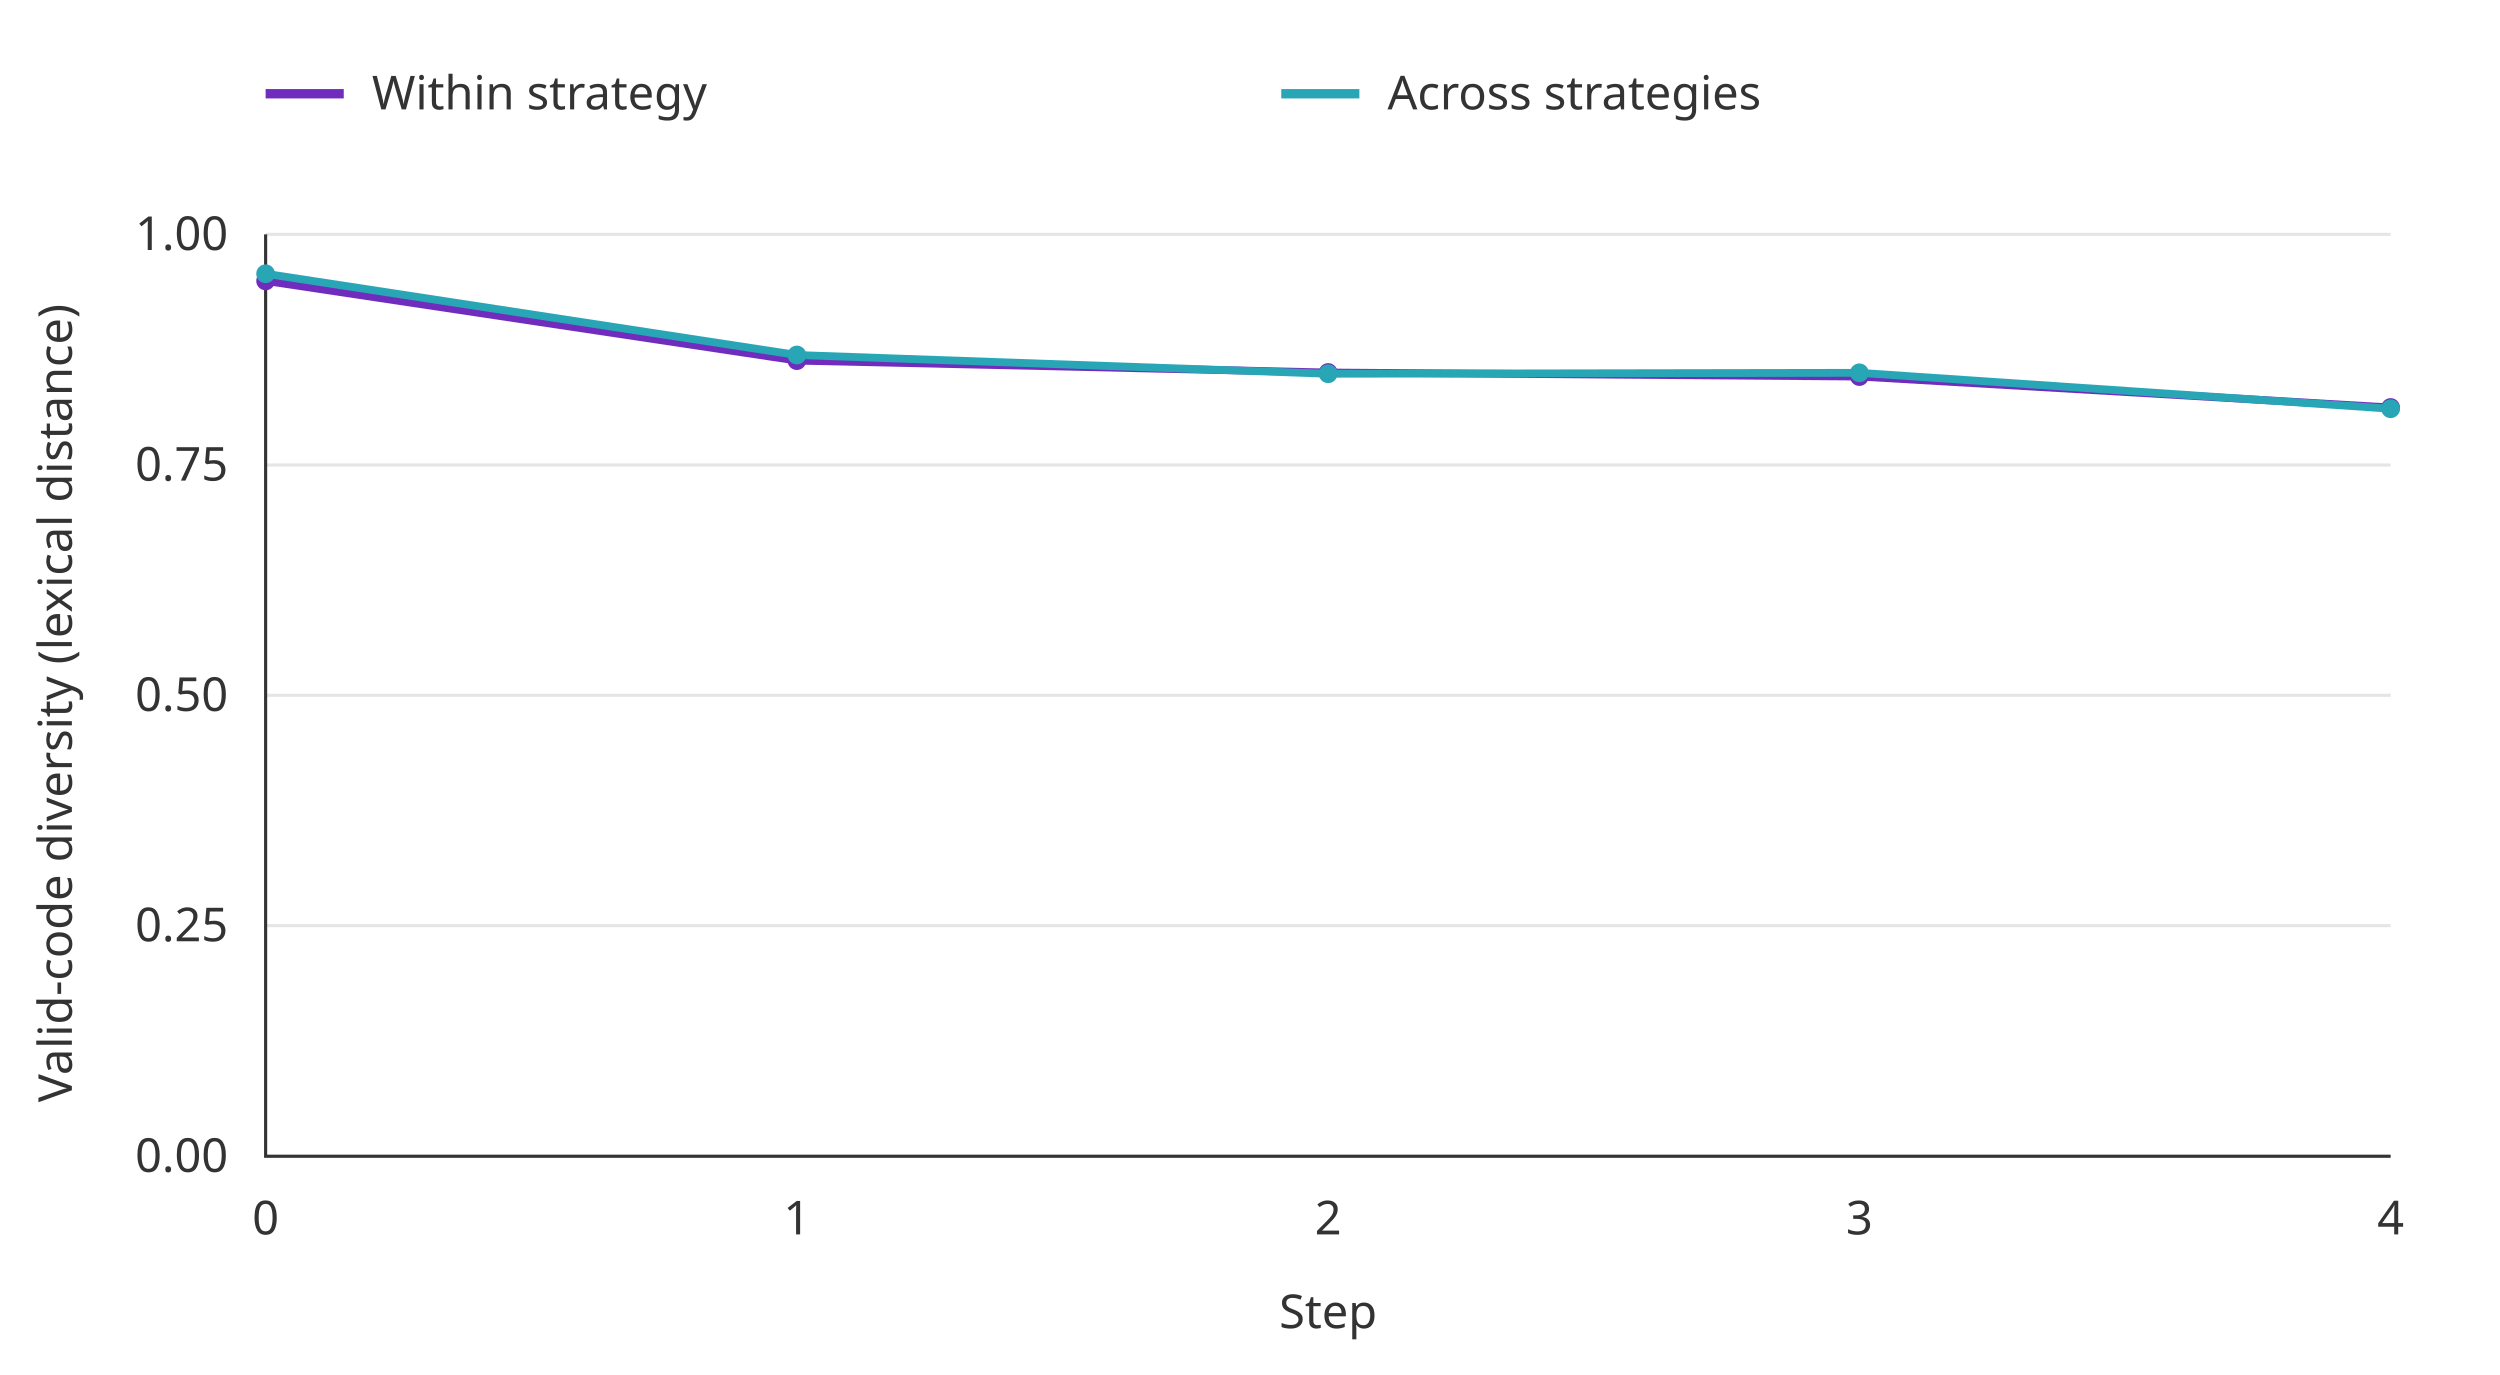
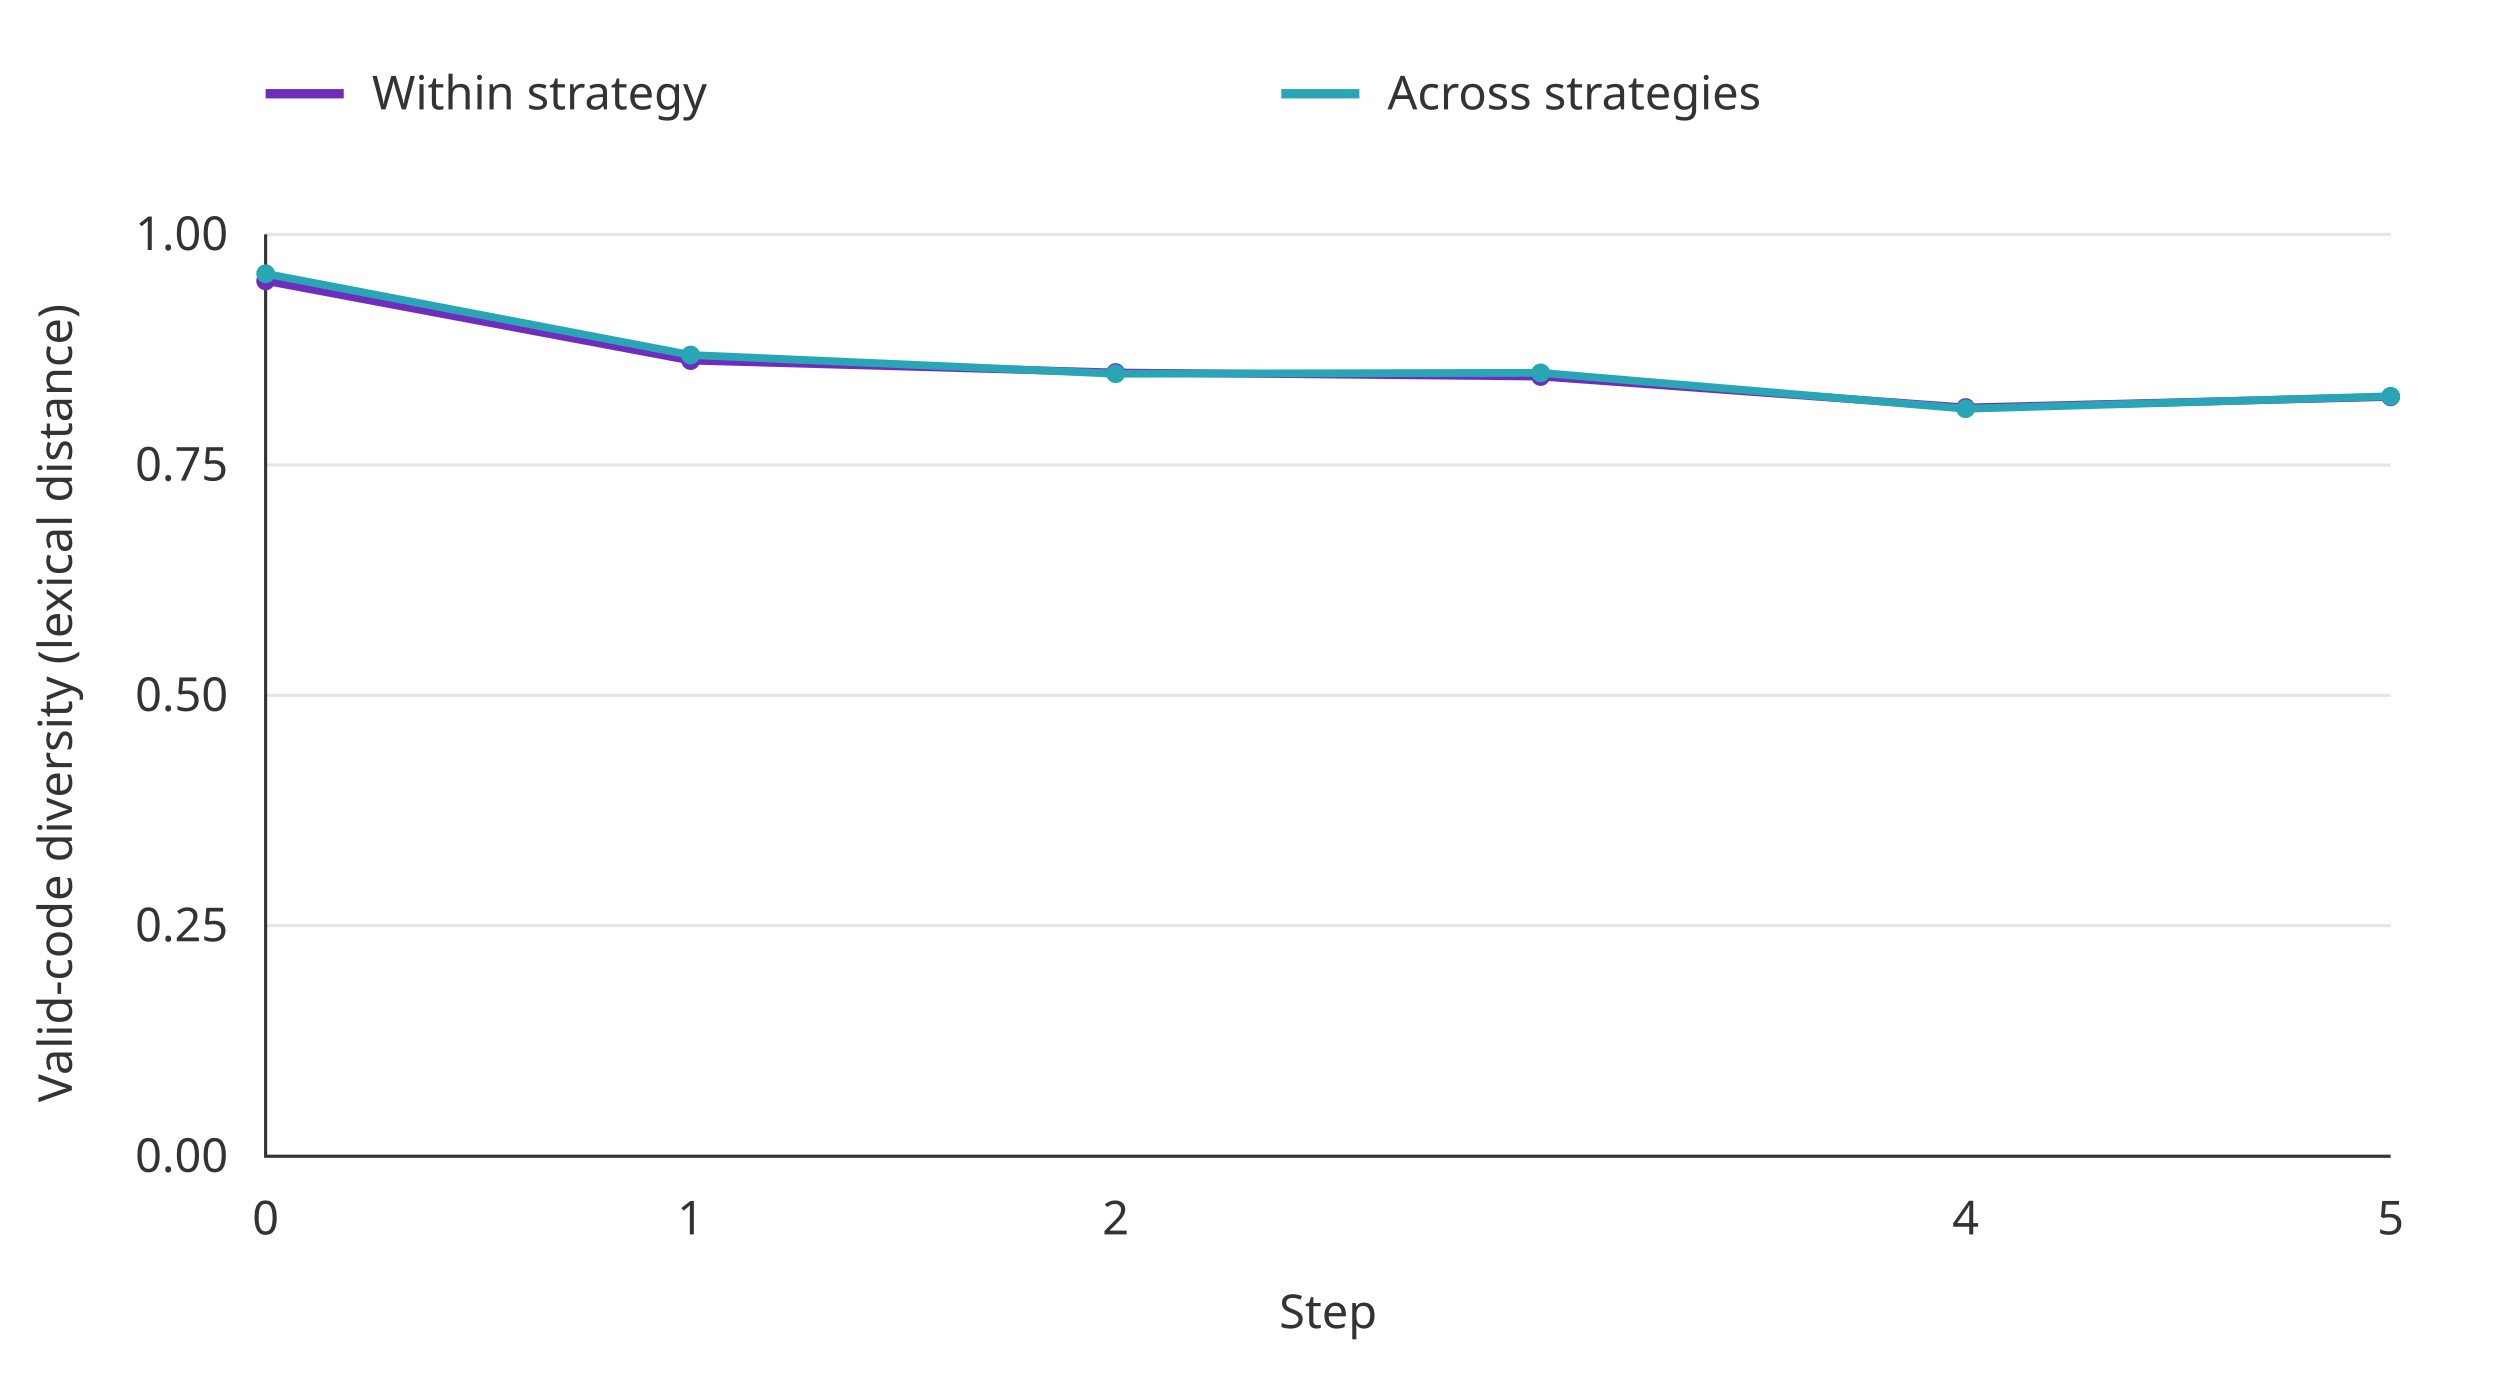
<svg xmlns="http://www.w3.org/2000/svg" width="800" height="440" viewBox="0 0 800 440">
  <rect width="100%" height="100%" fill="white" />
  <g font-family="sans-serif" font-size="15" fill="#333">
    <path d="M85,370.0 H765" stroke="#e5e5e5" />
    <text x="73" y="375.0" text-anchor="end">0.00</text>
    <path d="M85,296.2 H765" stroke="#e5e5e5" />
    <text x="73" y="301.2" text-anchor="end">0.25</text>
    <path d="M85,222.5 H765" stroke="#e5e5e5" />
    <text x="73" y="227.5" text-anchor="end">0.50</text>
    <path d="M85,148.8 H765" stroke="#e5e5e5" />
    <text x="73" y="153.8" text-anchor="end">0.75</text>
    <path d="M85,75.0 H765" stroke="#e5e5e5" />
    <text x="73" y="80.0" text-anchor="end">1.00</text>
    <text x="85.0" y="395" text-anchor="middle">0</text>
-     <text x="255.0" y="395" text-anchor="middle">1</text>
-     <text x="425.0" y="395" text-anchor="middle">2</text>
-     <text x="595.0" y="395" text-anchor="middle">3</text>
-     <text x="765.0" y="395" text-anchor="middle">4</text>
+     <text x="221.0" y="395" text-anchor="middle">1</text>
+     <text x="357.0" y="395" text-anchor="middle">2</text>
+     <text x="629.0" y="395" text-anchor="middle">4</text>
+     <text x="765.0" y="395" text-anchor="middle">5</text>
    <path d="M85,75 V370 H765" fill="none" stroke="#333" />
    <text x="425" y="425" text-anchor="middle">Step</text>
    <text transform="translate(23,225) rotate(-90)" text-anchor="middle">Valid-code diversity (lexical distance)</text>
    <path d="M85,30 h25" stroke="#702dbd" stroke-width="3" />
    <text x="119" y="35">Within strategy</text>
    <circle cx="85.0" cy="89.9" r="3" fill="#702dbd" />
-     <circle cx="255.0" cy="115.4" r="3" fill="#702dbd" />
-     <circle cx="425.0" cy="119.2" r="3" fill="#702dbd" />
-     <circle cx="595.0" cy="120.5" r="3" fill="#702dbd" />
-     <circle cx="765.0" cy="130.4" r="3" fill="#702dbd" />
-     <polyline points="85.0,89.9 255.0,115.4 425.0,119.2 595.0,120.5 765.0,130.4" fill="none" stroke="#702dbd" stroke-width="2.5" />
+     <circle cx="221.0" cy="115.4" r="3" fill="#702dbd" />
+     <circle cx="357.0" cy="119.2" r="3" fill="#702dbd" />
+     <circle cx="493.0" cy="120.5" r="3" fill="#702dbd" />
+     <circle cx="629.0" cy="130.4" r="3" fill="#702dbd" />
+     <circle cx="765.0" cy="127.0" r="3" fill="#702dbd" />
+     <polyline points="85.0,89.9 221.0,115.4 357.0,119.2 493.0,120.5 629.0,130.4 765.0,127.0" fill="none" stroke="#702dbd" stroke-width="2.5" />
    <path d="M410,30 h25" stroke="#29a6b6" stroke-width="3" />
    <text x="444" y="35">Across strategies</text>
    <circle cx="85.0" cy="87.6" r="3" fill="#29a6b6" />
-     <circle cx="255.0" cy="113.6" r="3" fill="#29a6b6" />
-     <circle cx="425.0" cy="119.6" r="3" fill="#29a6b6" />
-     <circle cx="595.0" cy="119.3" r="3" fill="#29a6b6" />
-     <circle cx="765.0" cy="130.8" r="3" fill="#29a6b6" />
-     <polyline points="85.0,87.6 255.0,113.6 425.0,119.6 595.0,119.3 765.0,130.8" fill="none" stroke="#29a6b6" stroke-width="2.5" />
+     <circle cx="221.0" cy="113.6" r="3" fill="#29a6b6" />
+     <circle cx="357.0" cy="119.6" r="3" fill="#29a6b6" />
+     <circle cx="493.0" cy="119.3" r="3" fill="#29a6b6" />
+     <circle cx="629.0" cy="130.8" r="3" fill="#29a6b6" />
+     <circle cx="765.0" cy="126.8" r="3" fill="#29a6b6" />
+     <polyline points="85.0,87.6 221.0,113.6 357.0,119.6 493.0,119.3 629.0,130.8 765.0,126.8" fill="none" stroke="#29a6b6" stroke-width="2.5" />
  </g>
</svg>
